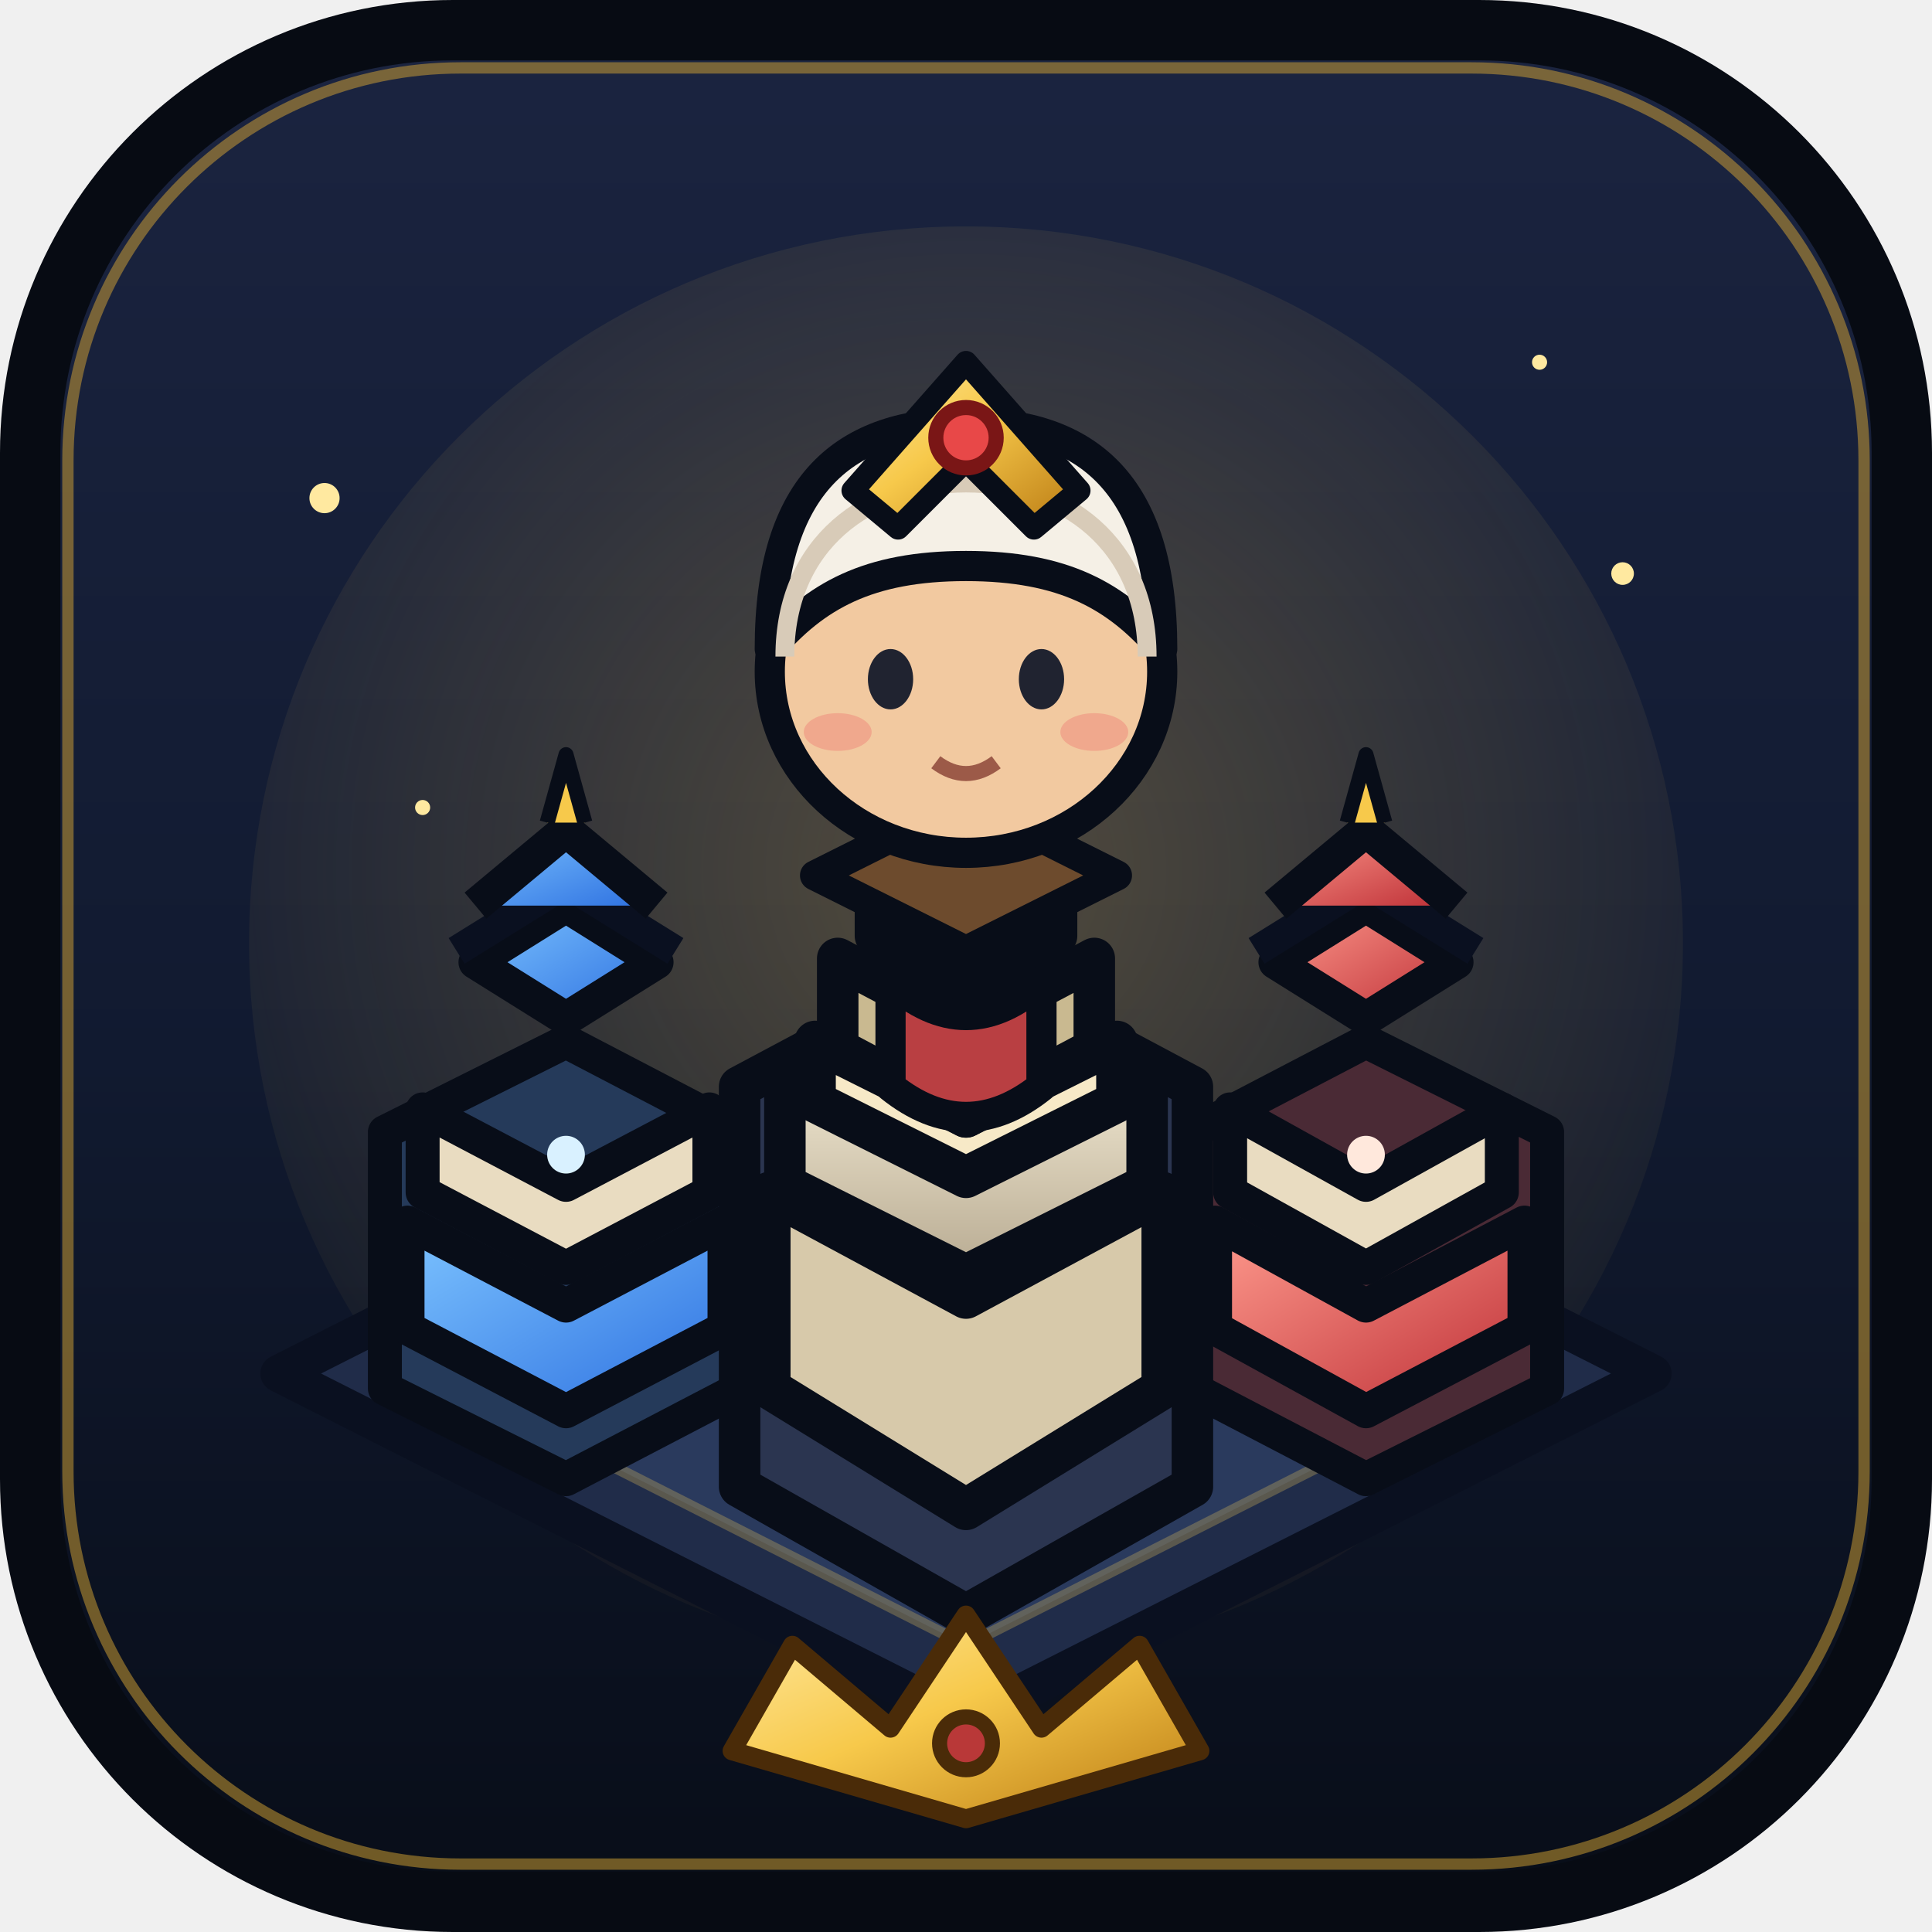
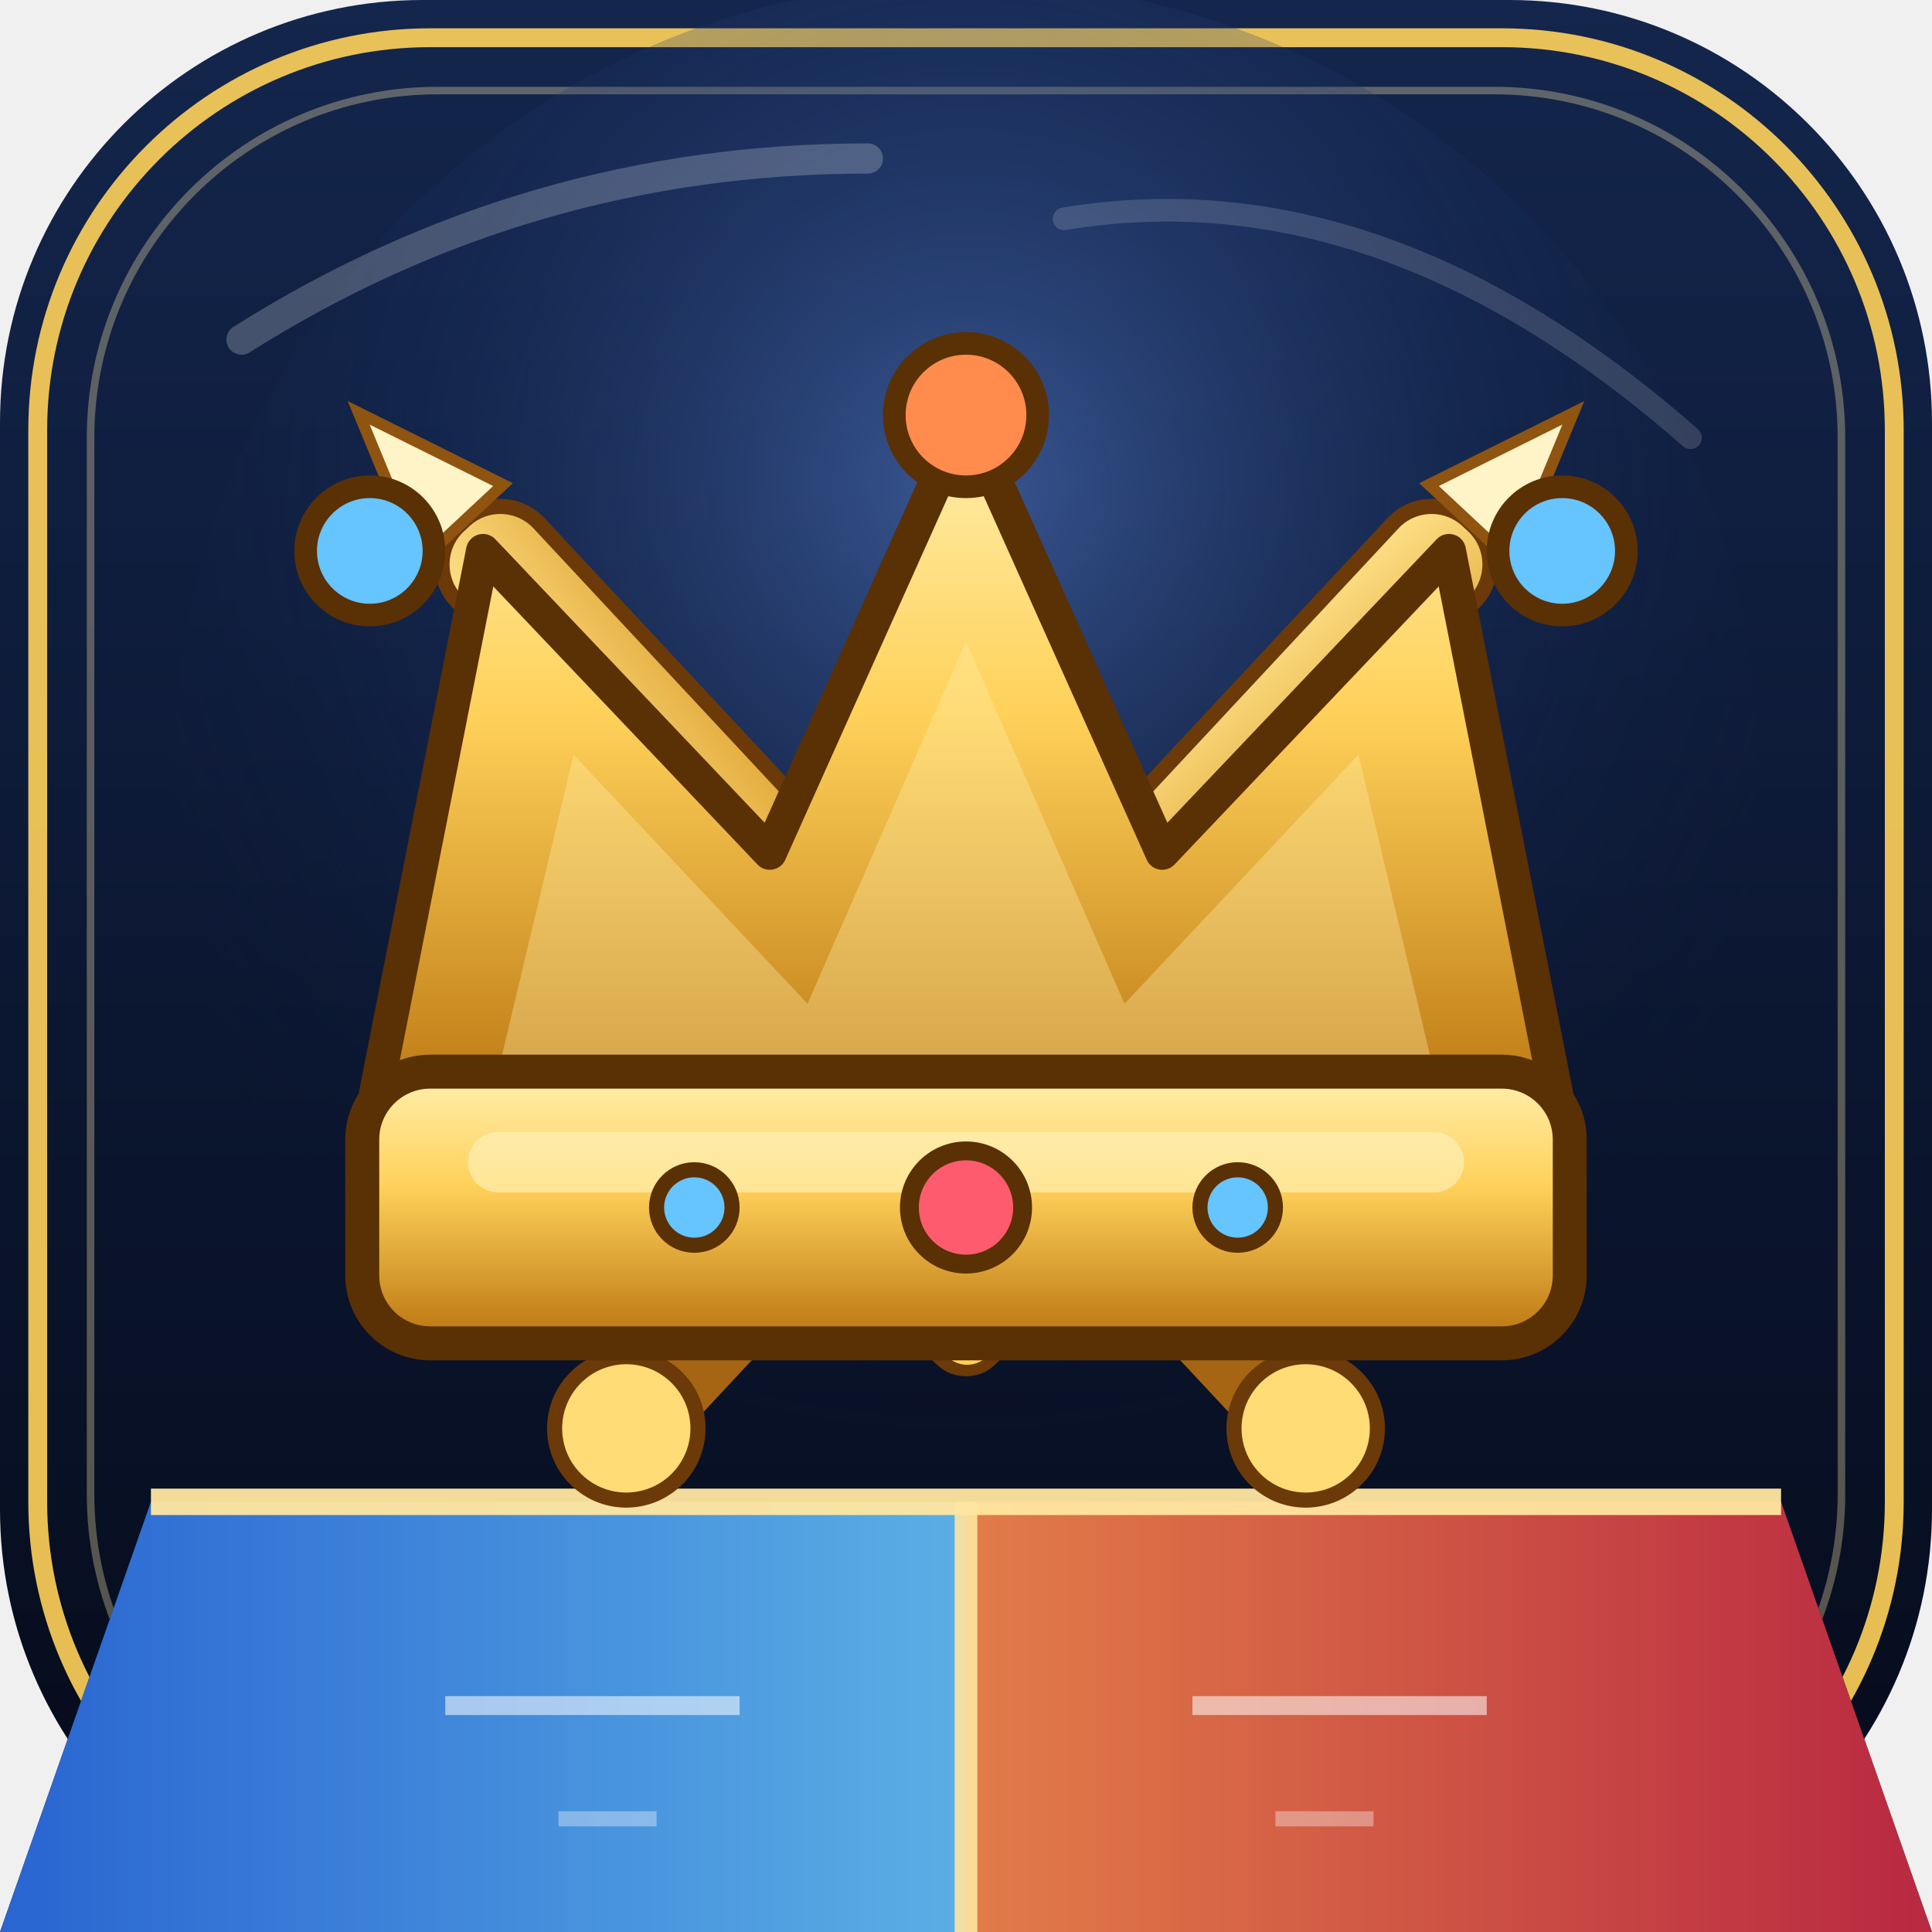
<svg xmlns="http://www.w3.org/2000/svg" width="512" height="512" viewBox="0 0 512 512">
  <defs>
    <linearGradient id="bg" x1="0" y1="0" x2="0" y2="1">
-       <stop offset="0" stop-color="#1b2440" />
-       <stop offset="0.55" stop-color="#111a30" />
-       <stop offset="1" stop-color="#080d18" />
+       <stop offset="0" stop-color="#14264d" />
+       <stop offset="0.55" stop-color="#0b1630" />
+       <stop offset="1" stop-color="#050a18" />
    </linearGradient>
-     <linearGradient id="gold" x1="0" y1="0" x2="1" y2="1">
-       <stop offset="0" stop-color="#ffe9a0" />
-       <stop offset="0.45" stop-color="#f7c94b" />
-       <stop offset="1" stop-color="#b97912" />
+     <linearGradient id="gold" x1="0" y1="0" x2="0" y2="1">
+       <stop offset="0" stop-color="#fff0b0" />
+       <stop offset="0.42" stop-color="#ffd15a" />
+       <stop offset="1" stop-color="#b8730e" />
    </linearGradient>
-     <linearGradient id="stone" x1="0" y1="0" x2="0" y2="1">
-       <stop offset="0" stop-color="#eee5cf" />
-       <stop offset="1" stop-color="#b7aa91" />
+     <linearGradient id="gold2" x1="0" y1="0" x2="1" y2="1">
+       <stop offset="0" stop-color="#ffe28a" />
+       <stop offset="1" stop-color="#d8951d" />
    </linearGradient>
-     <linearGradient id="blue" x1="0" y1="0" x2="1" y2="1">
-       <stop offset="0" stop-color="#7dc4ff" />
-       <stop offset="1" stop-color="#2c6fe0" />
+     <linearGradient id="blue" x1="0" y1="0" x2="1" y2="0">
+       <stop offset="0" stop-color="#2d6fe8" />
+       <stop offset="1" stop-color="#66c4ff" />
    </linearGradient>
-     <linearGradient id="red" x1="0" y1="0" x2="1" y2="1">
-       <stop offset="0" stop-color="#ff9b8e" />
-       <stop offset="1" stop-color="#bd2e35" />
+     <linearGradient id="red" x1="0" y1="0" x2="1" y2="0">
+       <stop offset="0" stop-color="#ff8b4d" />
+       <stop offset="1" stop-color="#d02b45" />
    </linearGradient>
-     <radialGradient id="glow" cx="0.5" cy="0.45" r="0.62">
-       <stop offset="0" stop-color="#f6c85a" stop-opacity="0.28" />
-       <stop offset="1" stop-color="#f6c85a" stop-opacity="0" />
+     <radialGradient id="glow" cx="0.5" cy="0.32" r="0.62">
+       <stop offset="0" stop-color="#5c86d8" stop-opacity="0.55" />
+       <stop offset="0.55" stop-color="#1d376c" stop-opacity="0.25" />
+       <stop offset="1" stop-color="#0a1226" stop-opacity="0" />
    </radialGradient>
  </defs>
-   <rect x="8" y="8" width="496" height="496" rx="112" fill="url(#bg)" stroke="#070b13" stroke-width="16" />
-   <rect x="18" y="18" width="476" height="476" rx="104" fill="none" stroke="#d9a734" stroke-opacity="0.5" stroke-width="3" />
-   <circle cx="256" cy="250" r="190" fill="url(#glow)" />
-   <path d="M256 272 L438 364 L256 456 L74 364 Z" fill="#202c49" stroke="#0a1020" stroke-width="10" stroke-linejoin="round" />
-   <path d="M256 284 L406 360 L256 436 L106 360 Z" fill="#2a3a5d" />
-   <path d="M256 284 L256 436" stroke="#89b7e8" stroke-opacity="0.42" stroke-width="5" stroke-dasharray="9 9" />
-   <path d="M106 360 L256 436 L406 360" fill="none" stroke="#f1c85a" stroke-opacity="0.28" stroke-width="3" />
-   <g opacity="0.55" stroke="#8fb8e8" stroke-width="2">
-     <path d="M170 329 L256 371 L342 329" />
-     <path d="M142 344 L256 400 L370 344" />
-     <path d="M194 314 L256 345 L318 314" />
+   <rect x="0" y="0" width="512" height="512" rx="112" fill="url(#bg)" />
+   <rect x="10" y="10" width="492" height="492" rx="104" fill="none" stroke="#ffd15a" stroke-width="5" opacity="0.9" />
+   <rect x="24" y="24" width="464" height="464" rx="92" fill="none" stroke="#ffecad" stroke-width="2" opacity="0.32" />
+   <circle cx="256" cy="205" r="210" fill="url(#glow)" />
+   <path d="M40 398 L472 398 L512 512 L0 512 Z" fill="#07101f" />
+   <path d="M40 398 L256 398 L256 512 L0 512 Z" fill="url(#blue)" opacity="0.88" />
+   <path d="M256 398 L472 398 L512 512 L256 512 Z" fill="url(#red)" opacity="0.88" />
+   <path d="M40 398 L472 398" stroke="#ffe6a0" stroke-width="7" opacity="0.95" />
+   <path d="M256 398 L256 512" stroke="#ffe6a0" stroke-width="6" opacity="0.9" />
+   <path d="M118 452 L196 452 M316 452 L394 452" stroke="#ffffff" stroke-width="5" opacity="0.55" />
+   <path d="M148 482 L174 482 M338 482 L364 482" stroke="#ffffff" stroke-width="4" opacity="0.35" />
+   <g transform="translate(256 282)">
+     <g transform="rotate(43)">
+       <rect x="-15" y="-196" width="30" height="250" rx="14" fill="url(#gold2)" stroke="#6b3a08" stroke-width="4" />
+       <path d="M-15 -196 L0 -236 L15 -196 Z" fill="#fff4c8" stroke="#8f5410" stroke-width="3" />
+       <rect x="-58" y="44" width="116" height="18" rx="9" fill="#ffcf5c" stroke="#6b3a08" stroke-width="3" />
+       <rect x="-12" y="56" width="24" height="72" rx="10" fill="#a56512" />
+       <circle cx="0" cy="132" r="19" fill="#ffdc76" stroke="#6b3a08" stroke-width="4" />
+     </g>
+     <g transform="rotate(-43)">
+       <rect x="-15" y="-196" width="30" height="250" rx="14" fill="url(#gold2)" stroke="#6b3a08" stroke-width="4" />
+       <path d="M-15 -196 L0 -236 L15 -196 Z" fill="#fff4c8" stroke="#8f5410" stroke-width="3" />
+       <rect x="-58" y="44" width="116" height="18" rx="9" fill="#ffcf5c" stroke="#6b3a08" stroke-width="3" />
+       <rect x="-12" y="56" width="24" height="72" rx="10" fill="#a56512" />
+       <circle cx="0" cy="132" r="19" fill="#ffdc76" stroke="#6b3a08" stroke-width="4" />
+     </g>
  </g>
-   <g stroke="#080d18" stroke-linejoin="round" stroke-width="9">
-     <path d="M102 300 L150 276 L196 300 L196 368 L150 392 L102 368 Z" fill="#253a5a" />
-     <path d="M108 324 L150 346 L192 324 L192 352 L150 374 L108 352 Z" fill="url(#blue)" />
-     <path d="M112 294 L150 314 L188 294 L188 316 L150 336 L112 316 Z" fill="#e9dcc1" />
-     <path d="M126 255 L150 240 L174 255 L150 270 Z" fill="url(#blue)" />
-     <path d="M121 252 L150 234 L179 252" fill="none" stroke="#0a1020" stroke-width="8" />
-     <path d="M126 240 L150 220 L174 240" fill="url(#blue)" />
-     <path d="M145 218 L150 200 L155 218" fill="#f7c94b" stroke-width="4" />
+   <g transform="translate(256 264)">
+     <path d="M-158 34 L-128 -118 L-52 -38 L0 -154 L52 -38 L128 -118 L158 34 Z" fill="url(#gold)" stroke="#5a3005" stroke-width="9" stroke-linejoin="round" />
+     <path d="M-124 20 L-104 -64 L-42 2 L0 -94 L42 2 L104 -64 L124 20 Z" fill="#fff0ad" opacity="0.34" />
+     <rect x="-160" y="20" width="320" height="72" rx="18" fill="url(#gold)" stroke="#5a3005" stroke-width="9" />
+     <rect x="-132" y="36" width="264" height="16" rx="8" fill="#fff5c9" opacity="0.55" />
+     <circle cx="-158" cy="-118" r="17" fill="#66c4ff" stroke="#5a3005" stroke-width="6" />
+     <circle cx="0" cy="-154" r="19" fill="#ff8b4d" stroke="#5a3005" stroke-width="6" />
+     <circle cx="158" cy="-118" r="17" fill="#66c4ff" stroke="#5a3005" stroke-width="6" />
+     <circle cx="0" cy="56" r="15" fill="#ff5b6e" stroke="#5a3005" stroke-width="5" />
+     <circle cx="-72" cy="56" r="10" fill="#66c4ff" stroke="#5a3005" stroke-width="4" />
+     <circle cx="72" cy="56" r="10" fill="#66c4ff" stroke="#5a3005" stroke-width="4" />
  </g>
-   <circle cx="150" cy="306" r="5" fill="#d9f1ff" />
-   <g stroke="#080d18" stroke-linejoin="round" stroke-width="9">
-     <path d="M316 300 L362 276 L410 300 L410 368 L362 392 L316 368 Z" fill="#4a2a35" />
-     <path d="M322 324 L362 346 L404 324 L404 352 L362 374 L322 352 Z" fill="url(#red)" />
-     <path d="M326 294 L362 314 L398 294 L398 316 L362 336 L326 316 Z" fill="#e9dcc1" />
-     <path d="M338 255 L362 240 L386 255 L362 270 Z" fill="url(#red)" />
-     <path d="M333 252 L362 234 L391 252" fill="none" stroke="#0a1020" stroke-width="8" />
-     <path d="M338 240 L362 220 L386 240" fill="url(#red)" />
-     <path d="M357 218 L362 200 L367 218" fill="#f7c94b" stroke-width="4" />
-   </g>
-   <circle cx="362" cy="306" r="5" fill="#ffe8dc" />
-   <g stroke="#080d18" stroke-linejoin="round" stroke-width="11">
-     <path d="M196 288 L256 256 L316 288 L316 394 L256 428 L196 394 Z" fill="#2b3550" />
-     <path d="M204 316 L256 344 L308 316 L308 368 L256 400 L204 368 Z" fill="#d7c9aa" />
-     <path d="M208 286 L256 310 L304 286 L304 314 L256 338 L208 314 Z" fill="url(#stone)" />
-     <path d="M216 276 L256 296 L296 276 L296 292 L256 312 L216 292 Z" fill="#f7e9c7" />
-     <path d="M222 254 L256 272 L290 254 L290 278 L256 296 L222 278 Z" fill="#c9b990" />
-     <path d="M232 234 L256 246 L280 234 L280 248 L256 260 L232 248 Z" fill="#9a7a45" />
-   </g>
-   <g stroke="#080d18" stroke-linejoin="round" stroke-width="8">
-     <path d="M216 232 L256 212 L296 232 L256 252 Z" fill="#6d4b2d" />
-     <ellipse cx="256" cy="178" rx="52" ry="48" fill="#f2c9a0" />
-     <path d="M204 172 C204 128 224 112 256 112 C288 112 308 128 308 172 C296 158 282 150 256 150 C230 150 216 158 204 172 Z" fill="#f5f0e6" />
-     <path d="M208 174 C208 144 230 128 256 128 C282 128 304 144 304 174" fill="none" stroke="#d8cbb8" stroke-width="5" />
-     <ellipse cx="236" cy="180" rx="6" ry="8" fill="#202330" stroke="none" />
-     <ellipse cx="276" cy="180" rx="6" ry="8" fill="#202330" stroke="none" />
-     <path d="M248 202 Q256 208 264 202" fill="none" stroke="#9c5a48" stroke-width="4" />
-     <ellipse cx="222" cy="194" rx="9" ry="5" fill="#ef8d7d" opacity="0.55" stroke="none" />
-     <ellipse cx="290" cy="194" rx="9" ry="5" fill="#ef8d7d" opacity="0.55" stroke="none" />
-     <path d="M226 130 L256 96 L286 130 L274 140 L256 122 L238 140 Z" fill="url(#gold)" stroke-width="6" />
-     <circle cx="256" cy="116" r="8" fill="#e84848" stroke="#7a1616" stroke-width="4" />
-     <path d="M236 260 Q256 278 276 260 L276 288 Q256 304 236 288 Z" fill="#b93f42" />
-   </g>
-   <g transform="translate(256 454)">
-     <path d="M-62 10 L-46 -18 L-20 4 L0 -26 L20 4 L46 -18 L62 10 L0 28 Z" fill="url(#gold)" stroke="#4a2b08" stroke-width="5" stroke-linejoin="round" />
-     <circle cx="0" cy="8" r="7" fill="#b93838" stroke="#4a2b08" stroke-width="4" />
-   </g>
-   <g fill="#ffe9a0">
-     <circle cx="86" cy="132" r="4" />
-     <circle cx="430" cy="152" r="3" />
-     <circle cx="408" cy="96" r="2" />
-     <circle cx="112" cy="214" r="2" />
-   </g>
+   <path d="M64 90 Q140 42 230 42" stroke="#ffffff" stroke-width="8" fill="none" opacity="0.22" stroke-linecap="round" />
+   <path d="M282 58 Q366 44 448 116" stroke="#ffffff" stroke-width="6" fill="none" opacity="0.15" stroke-linecap="round" />
</svg>
